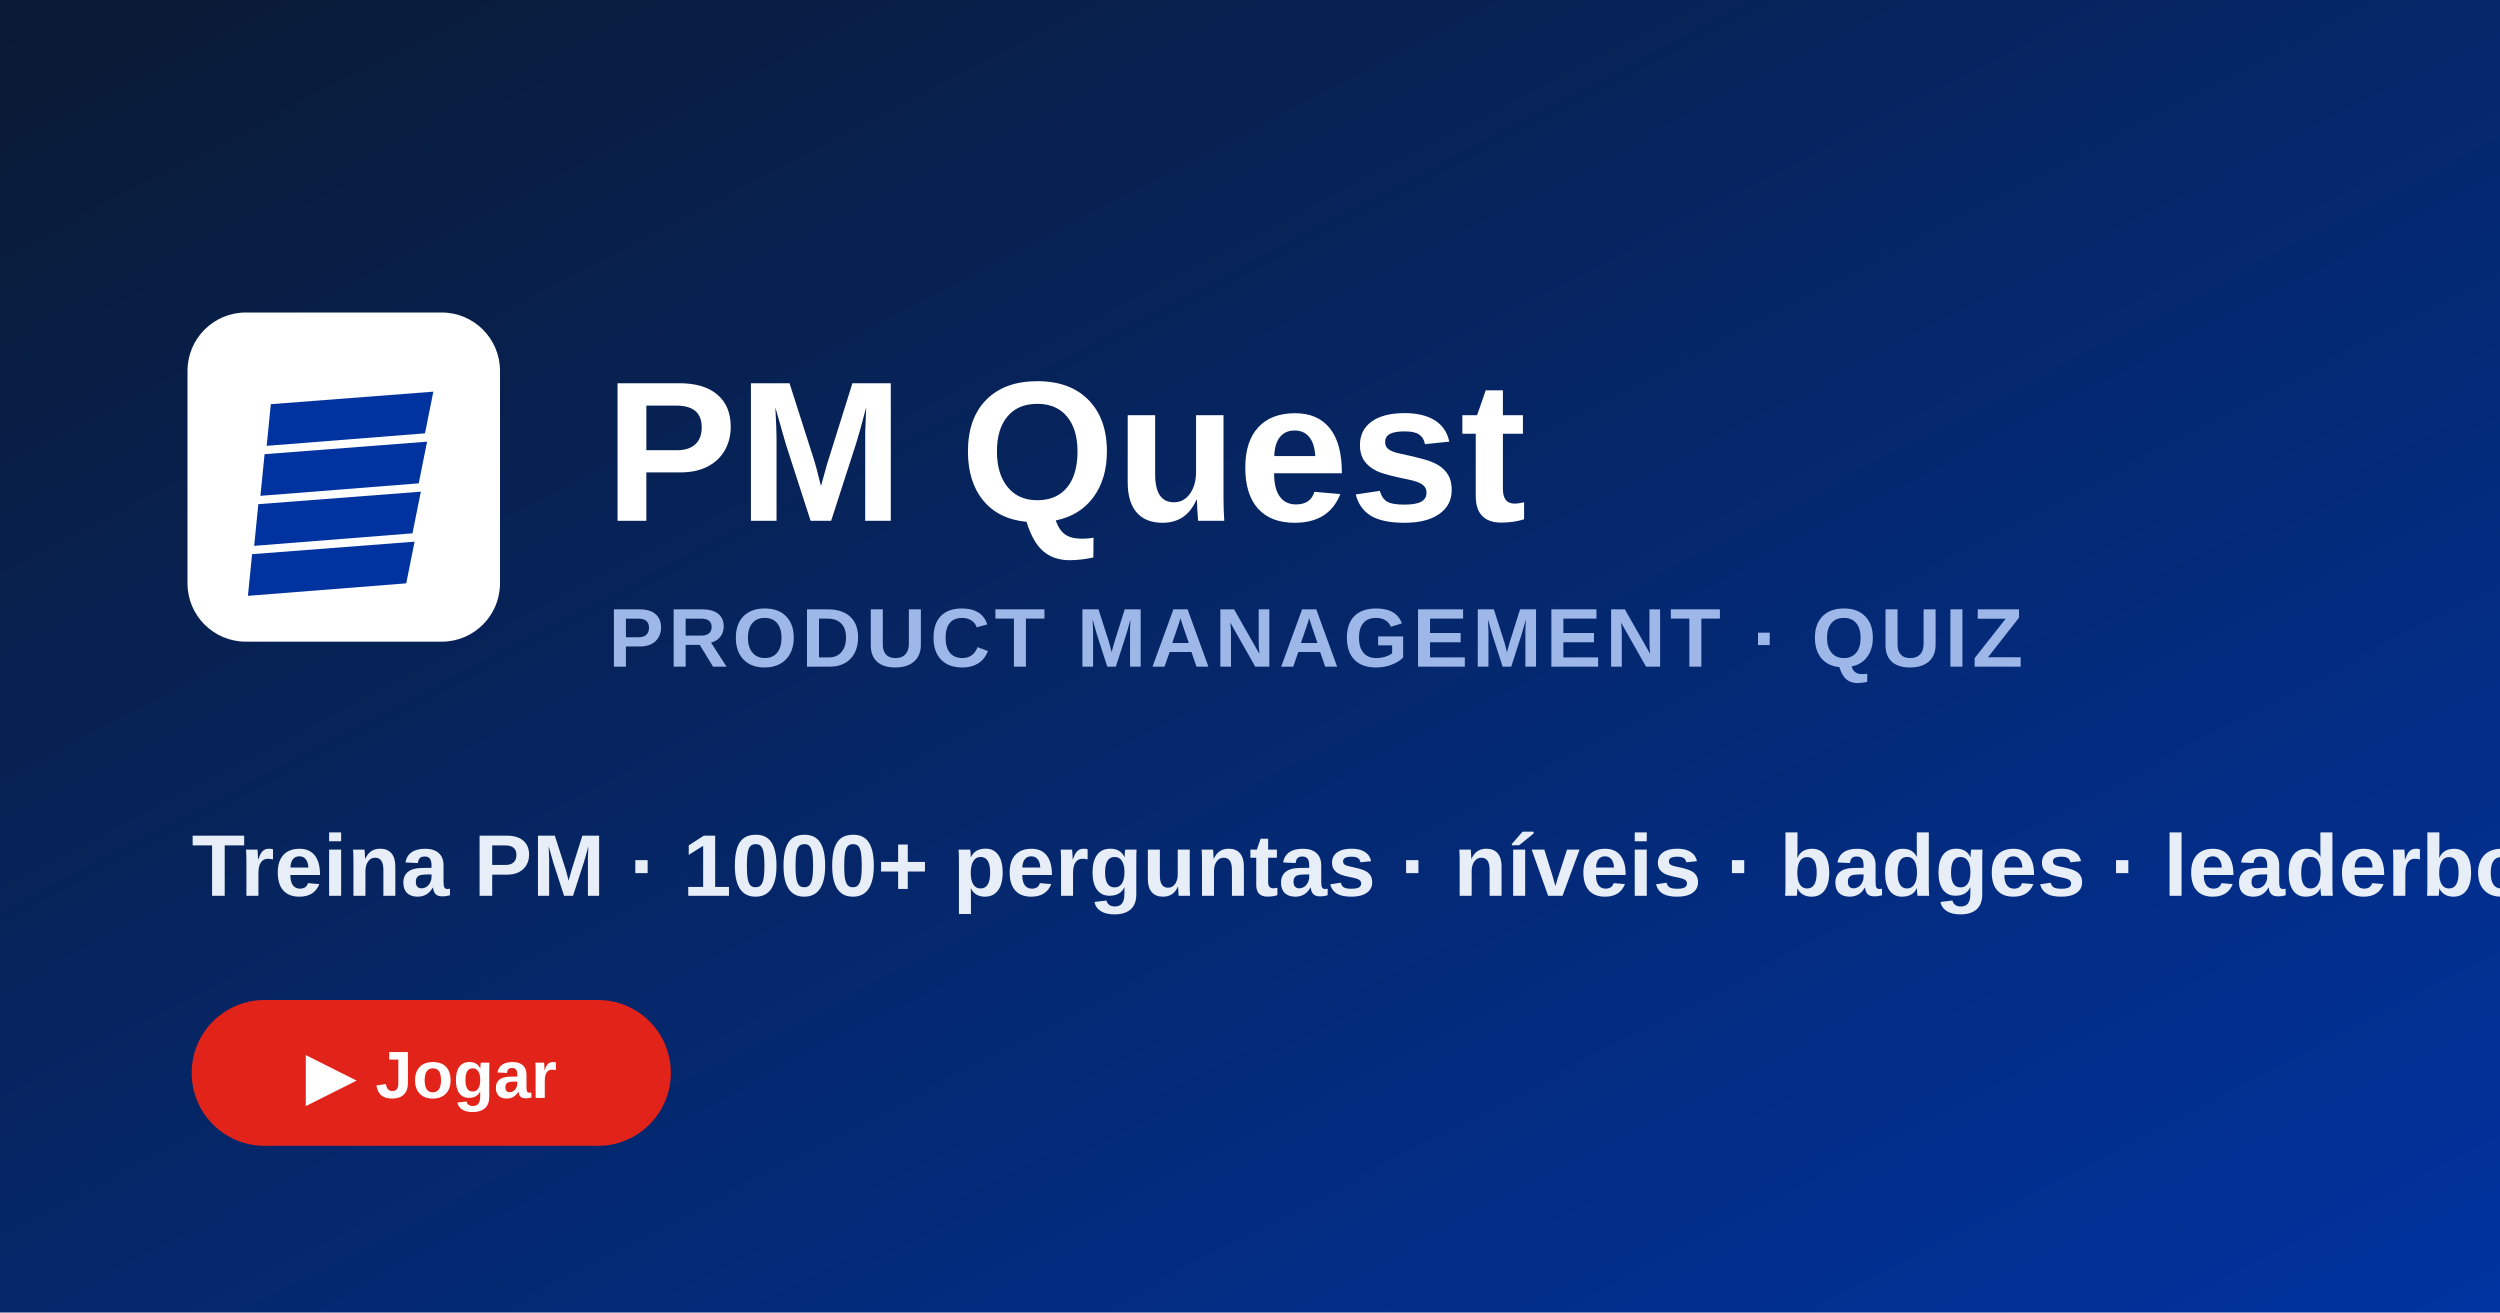
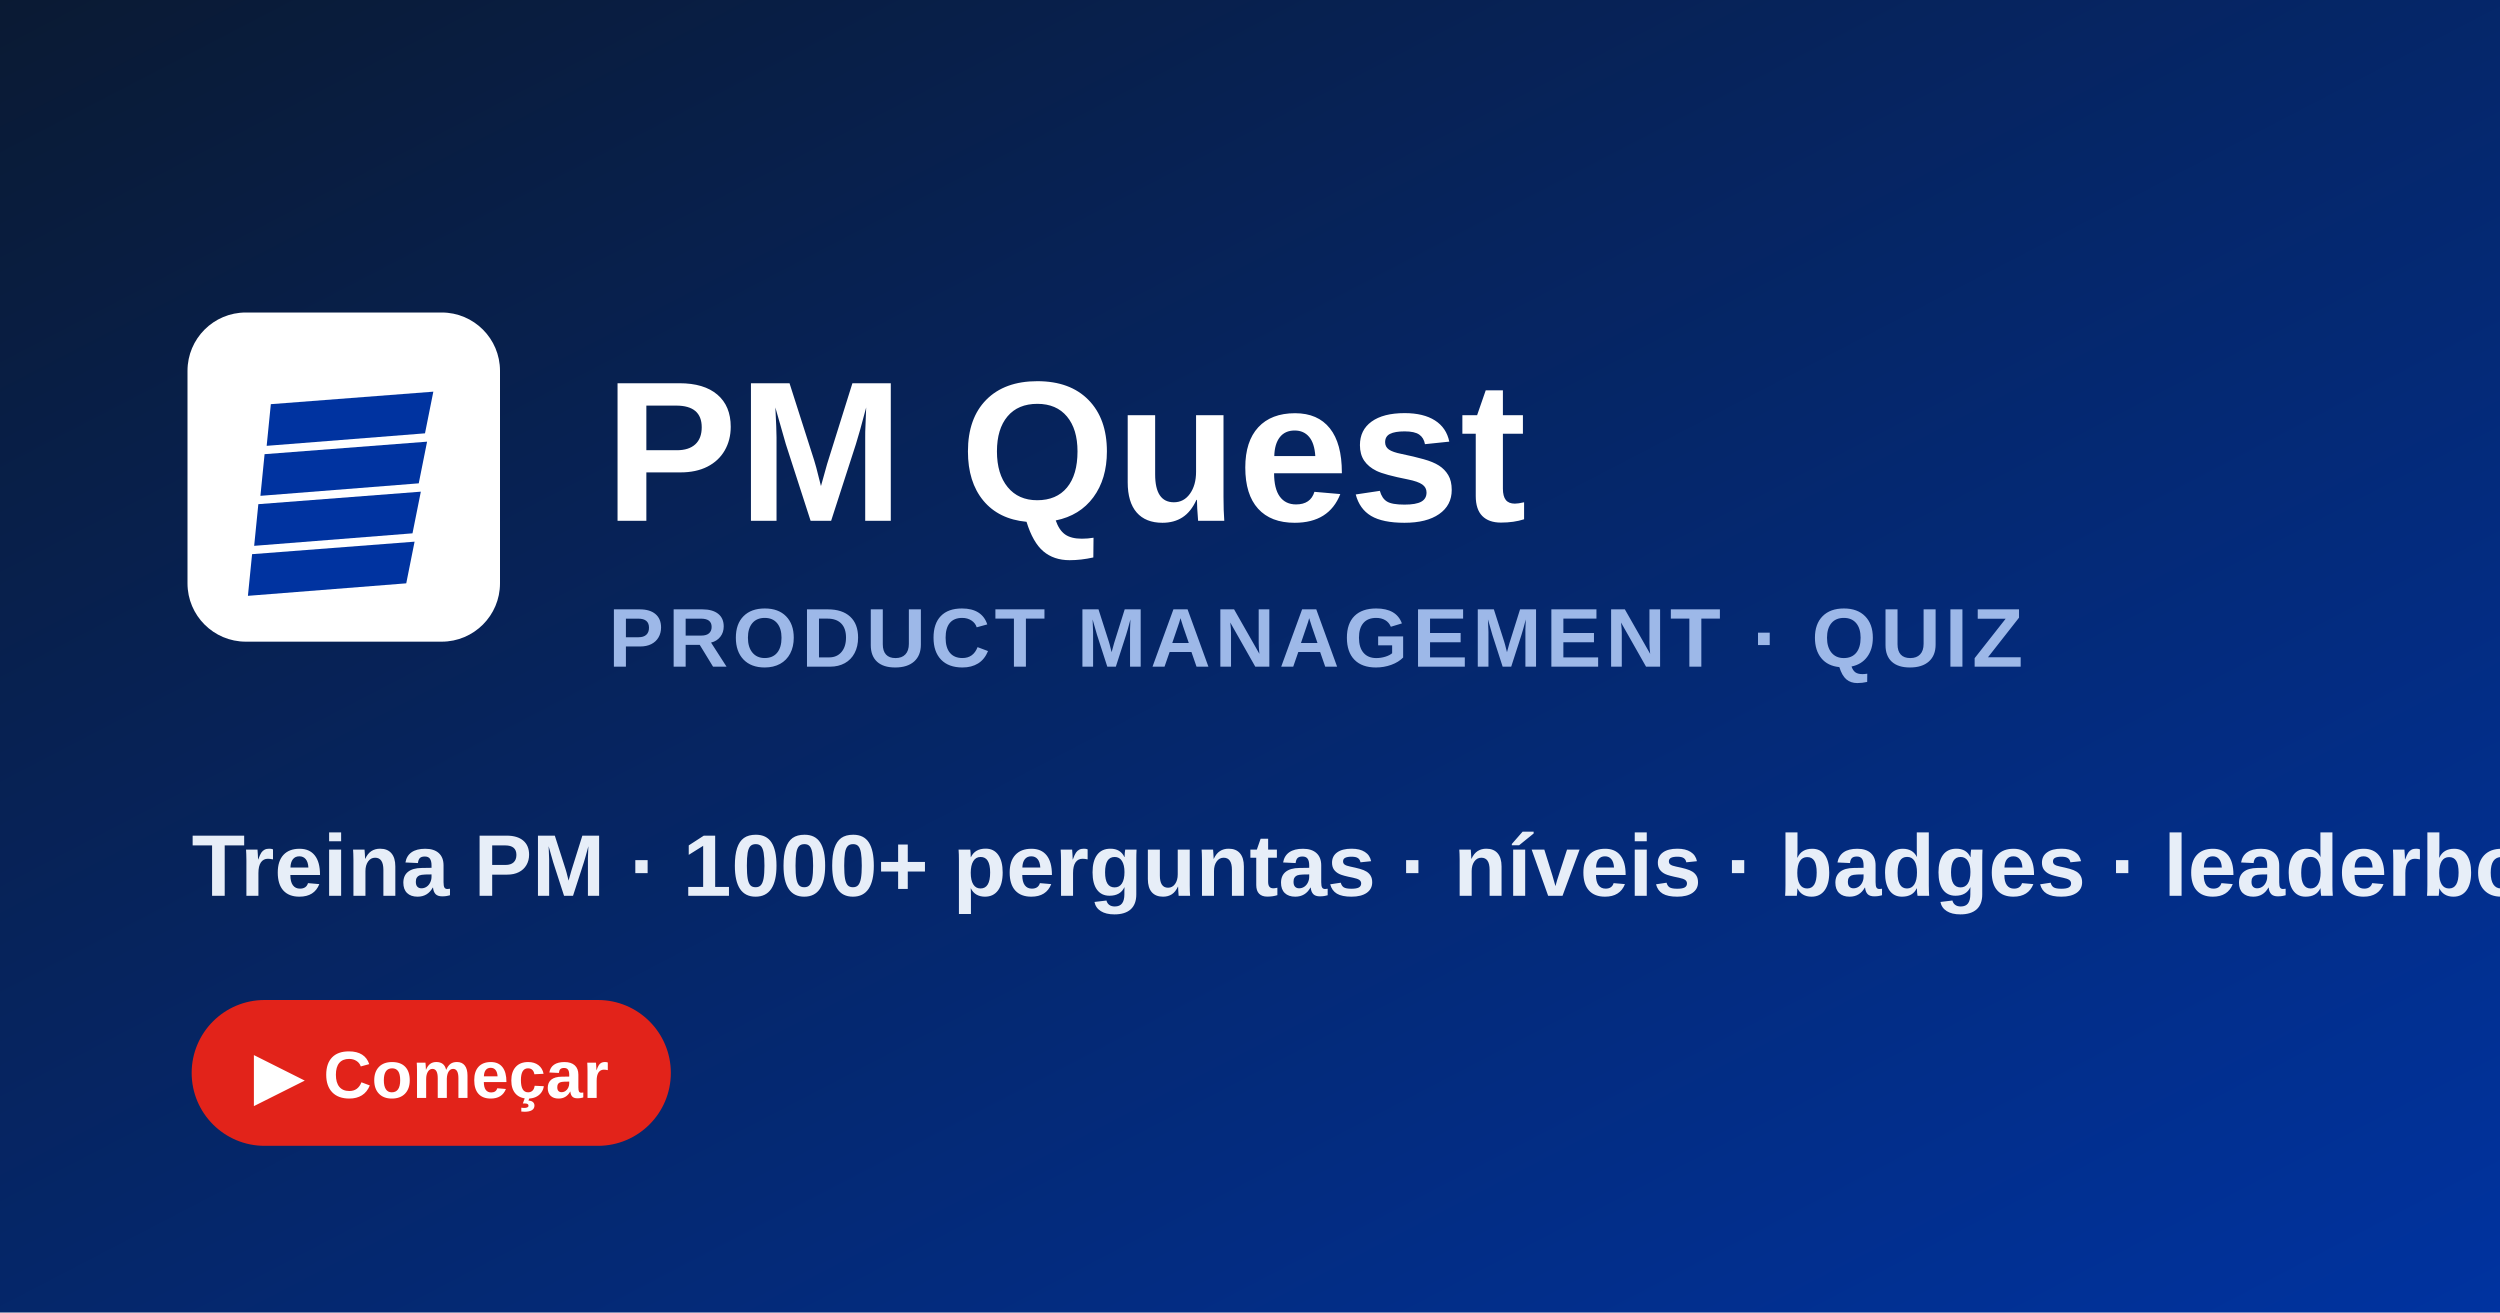
<svg xmlns="http://www.w3.org/2000/svg" width="1200" height="630" viewBox="0 0 1200 630">
  <defs>
    <linearGradient id="bg" x1="0" y1="0" x2="1" y2="1">
      <stop offset="0" stop-color="#0a1a33" />
      <stop offset="1" stop-color="#0033a0" />
    </linearGradient>
  </defs>
  <rect width="1200" height="630" fill="url(#bg)" />
  <g transform="translate(90,150)">
    <rect x="0" y="0" width="150" height="158" rx="28" fill="#fff" />
    <g fill="#0033a0">
      <path d="M40 44 L118 38 L114 58 L38 64 Z" />
      <path d="M37 68 L115 62 L111 82 L35 88 Z" />
      <path d="M34 92 L112 86 L108 106 L32 112 Z" />
      <path d="M31 116 L109 110 L105 130 L29 136 Z" />
    </g>
  </g>
  <text x="290" y="250" fill="#ffffff" font-family="Segoe UI, Arial, sans-serif" font-size="96" font-weight="800">PM Quest</text>
  <text x="292" y="320" fill="#9db8e8" font-family="Segoe UI, Arial, sans-serif" font-size="40" font-weight="700" letter-spacing="2">PRODUCT MANAGEMENT · QUIZ</text>
  <text x="92" y="430" fill="#e7eef8" font-family="Segoe UI, Arial, sans-serif" font-size="42" font-weight="600">Treina PM · 1000+ perguntas · níveis · badges · leaderboard</text>
  <g transform="translate(92,480)">
    <rect x="0" y="0" width="230" height="70" rx="35" fill="#e2231a" />
-     <text x="115" y="47" fill="#fff" font-family="Segoe UI, Arial, sans-serif" font-size="32" font-weight="800" text-anchor="middle">▶ Jogar</text>
+     <text x="115" y="47" fill="#fff" font-family="Segoe UI, Arial, sans-serif" font-size="32" font-weight="800" text-anchor="middle">▶ Começar</text>
  </g>
</svg>
